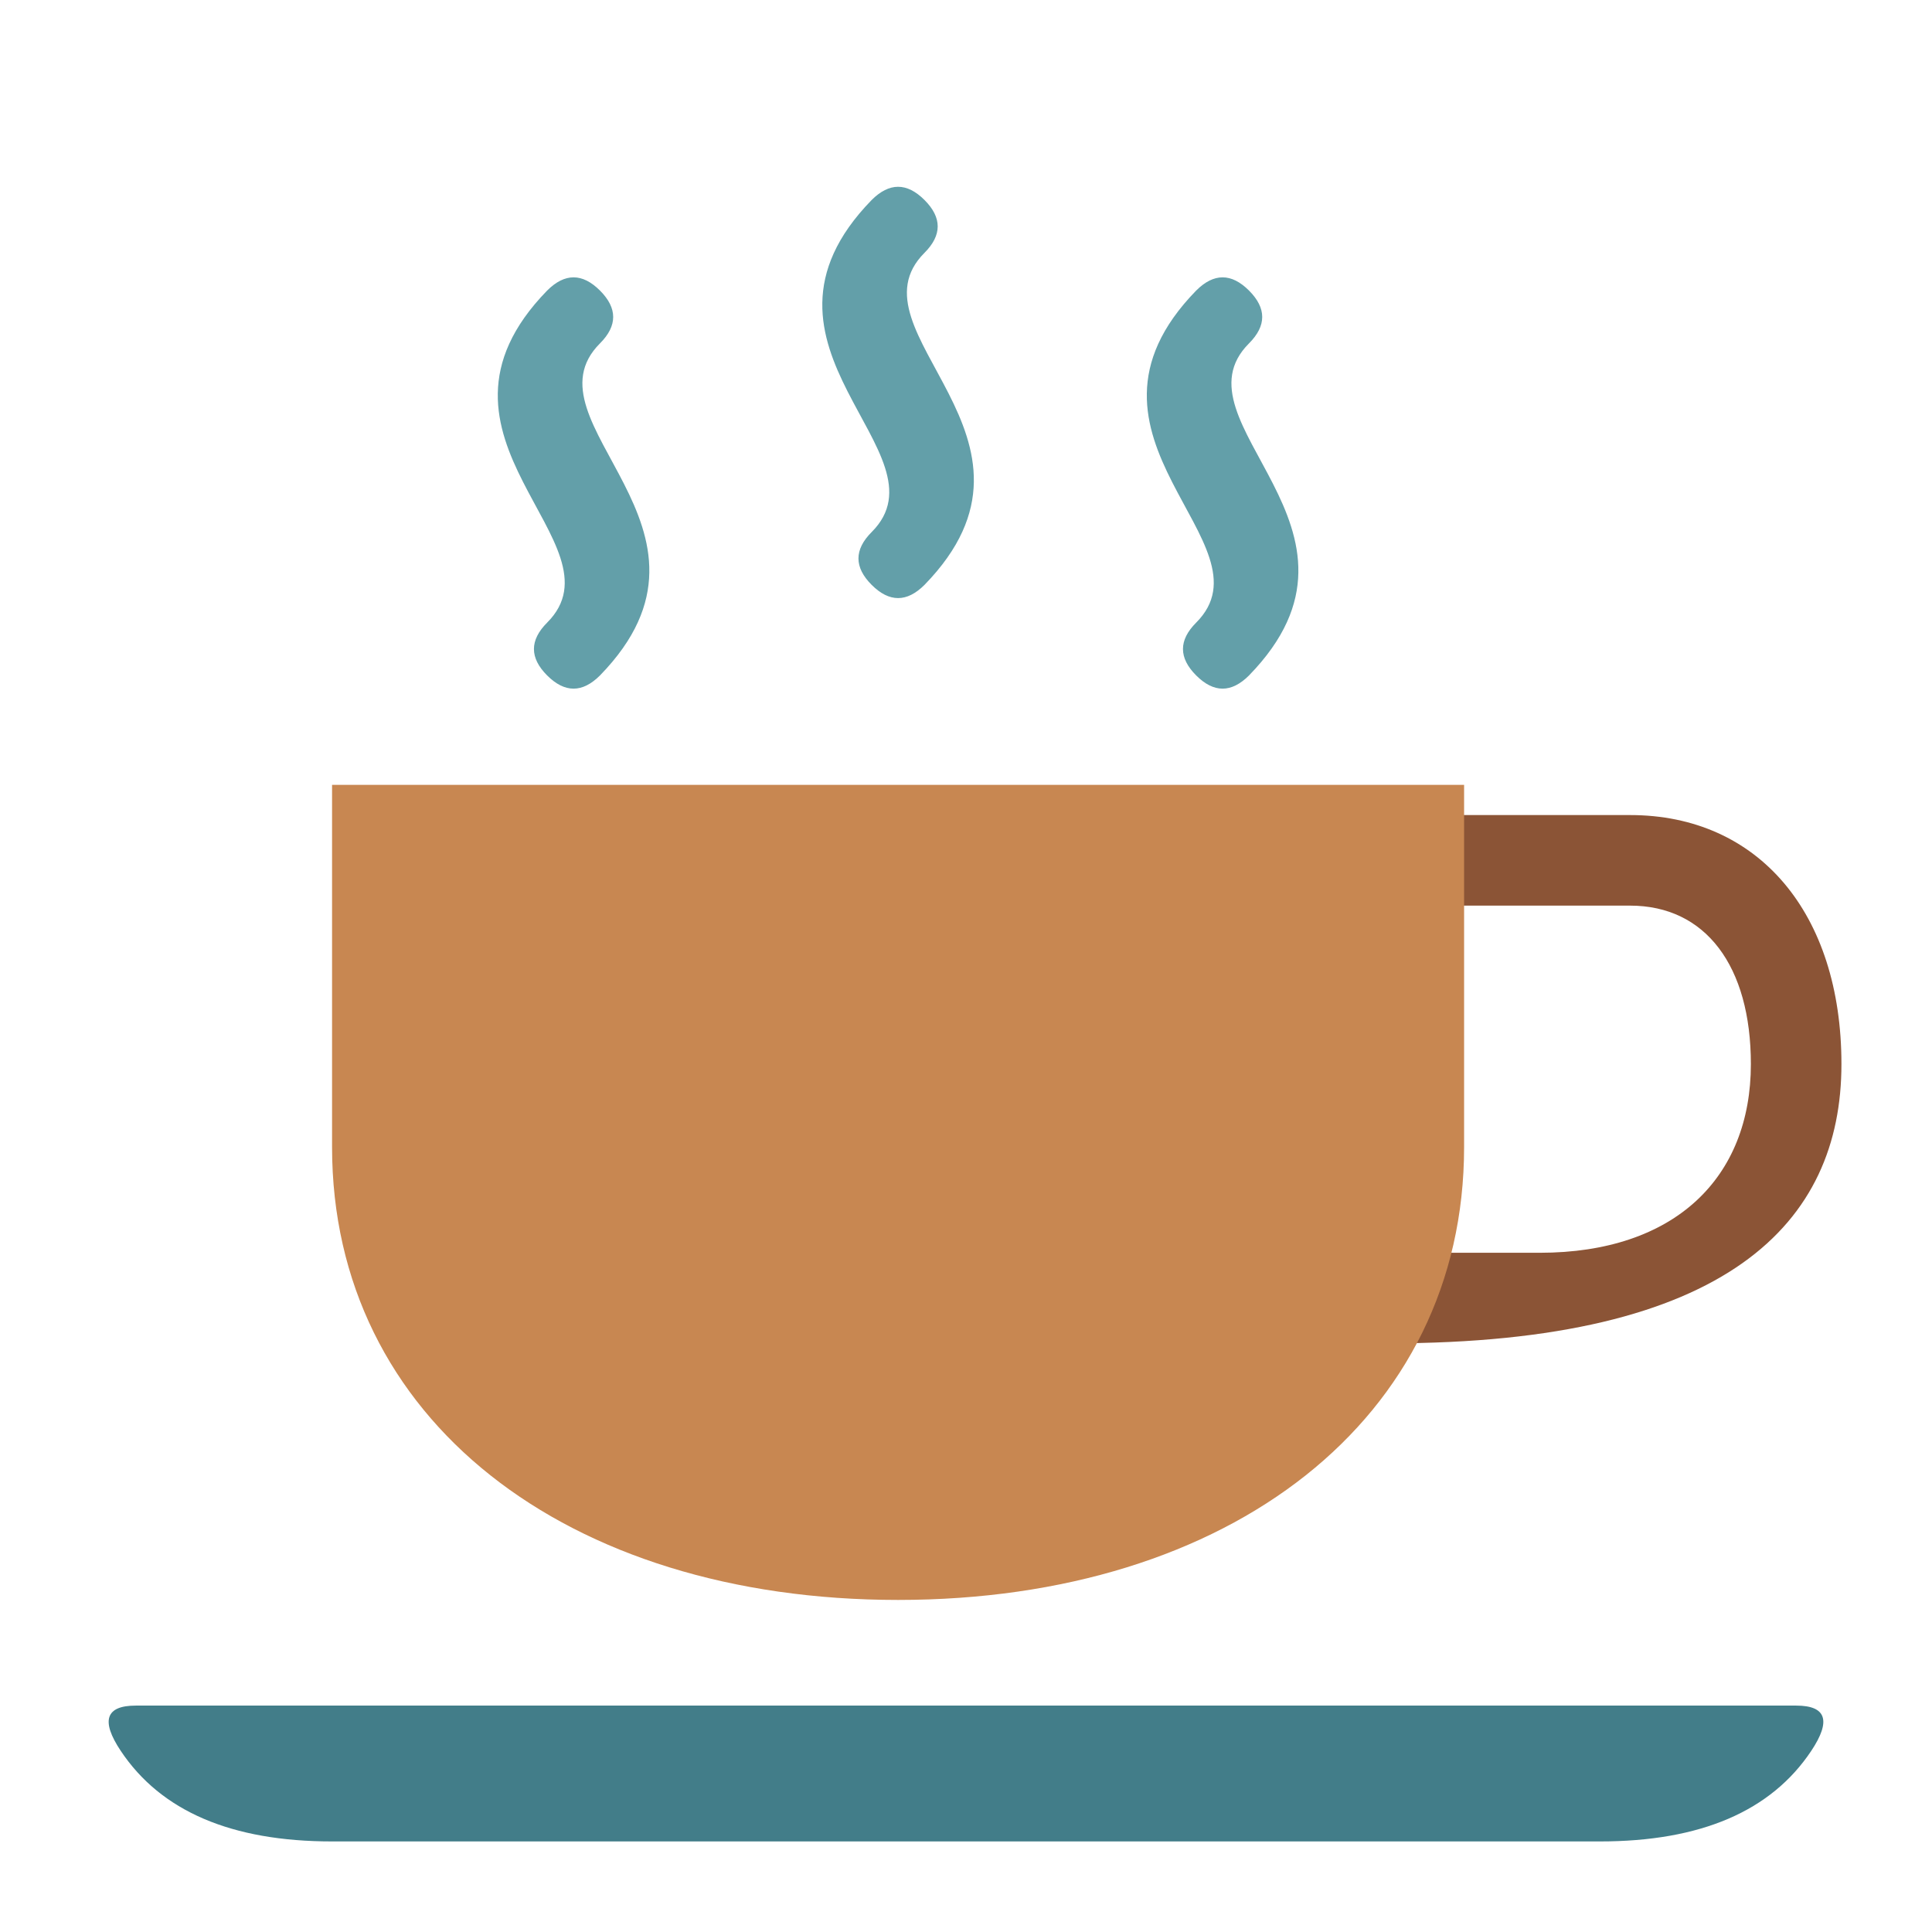
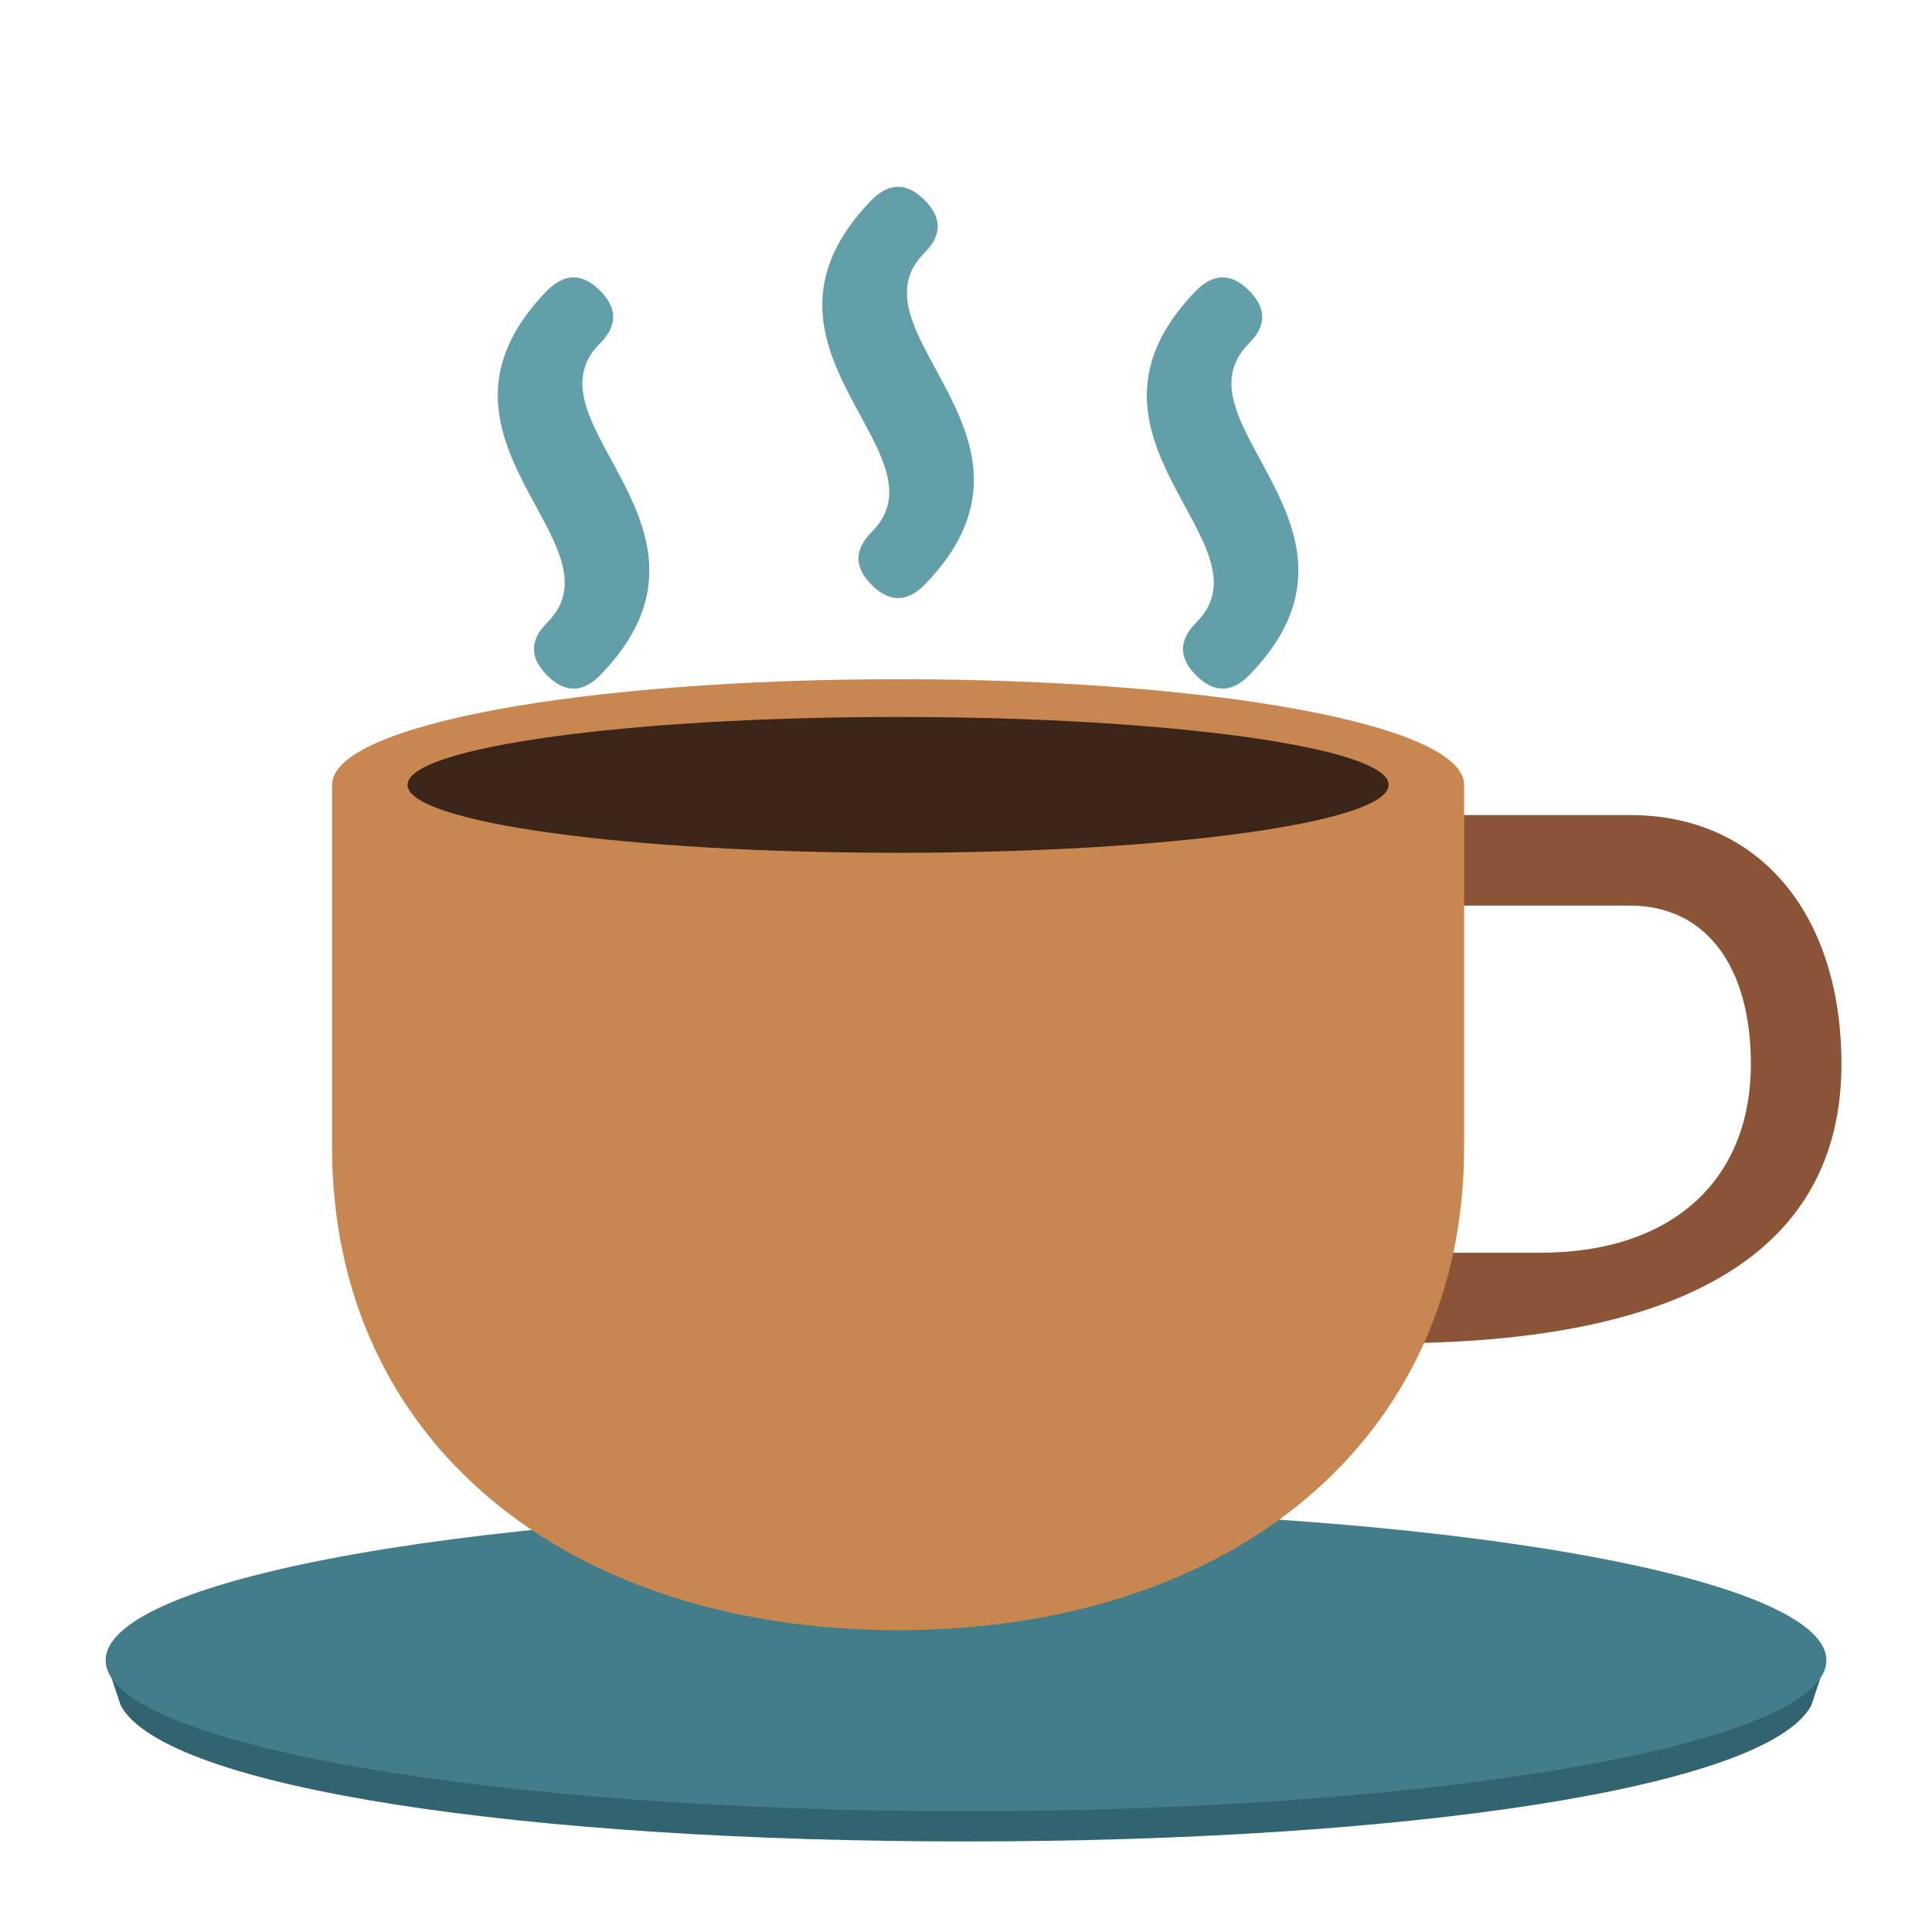
<svg xmlns="http://www.w3.org/2000/svg" width="512" height="512" viewBox="0 0 512 512">
+   <path fill="#326370" d="M28 440L32 452C44 474 140 488 256 488S468 474 480 452L484 440Z" />
+   <ellipse fill="#427D89" cx="256" cy="440" rx="228" ry="40" />
+   <path fill="#8B5436" d="M368 216H432C466 216 488 242 488 282C488 324 458 356 368 356V332H408C444 332 464 312 464 282C464 256 452 240 432 240H368Z" />
+   <path fill="#C88751" d="M88 208C88 192 155 180 238 180S388 192 388 208V304C388 382 326 432 238 432S88 382 88 304Z" />
+   <ellipse fill="#3B2418" cx="238" cy="208" rx="130" ry="18" />
  <path fill="#639FA9" d="M145 165C166 144 107 116 145 77Q152 70 159 77Q166 84 159 91C138 112 197 140 159 179Q152 186 145 179Q138 172 145 165ZM231 141C252 120 193 92 231 53Q238 46 245 53Q252 60 245 67C224 88 283 116 245 155Q238 162 231 155Q224 148 231 141ZM317 165C338 144 279 116 317 77Q324 70 331 77Q338 84 331 91C310 112 369 140 331 179Q324 186 317 179Q310 172 317 165Z" />
-   <path fill="#8B5436" d="M368 216H432C466 216 488 242 488 282C488 324 458 356 368 356V332H408C444 332 464 312 464 282C464 256 452 240 432 240H368Z" />
-   <path fill="#C88751" d="M88 208H388V304C388 376 326 424 238 424S88 376 88 304Z" />
-   <path fill="#427D89" d="M36 452H476Q488 452 480 464Q464 488 424 488H88Q48 488 32 464Q24 452 36 452Z" />
</svg>
